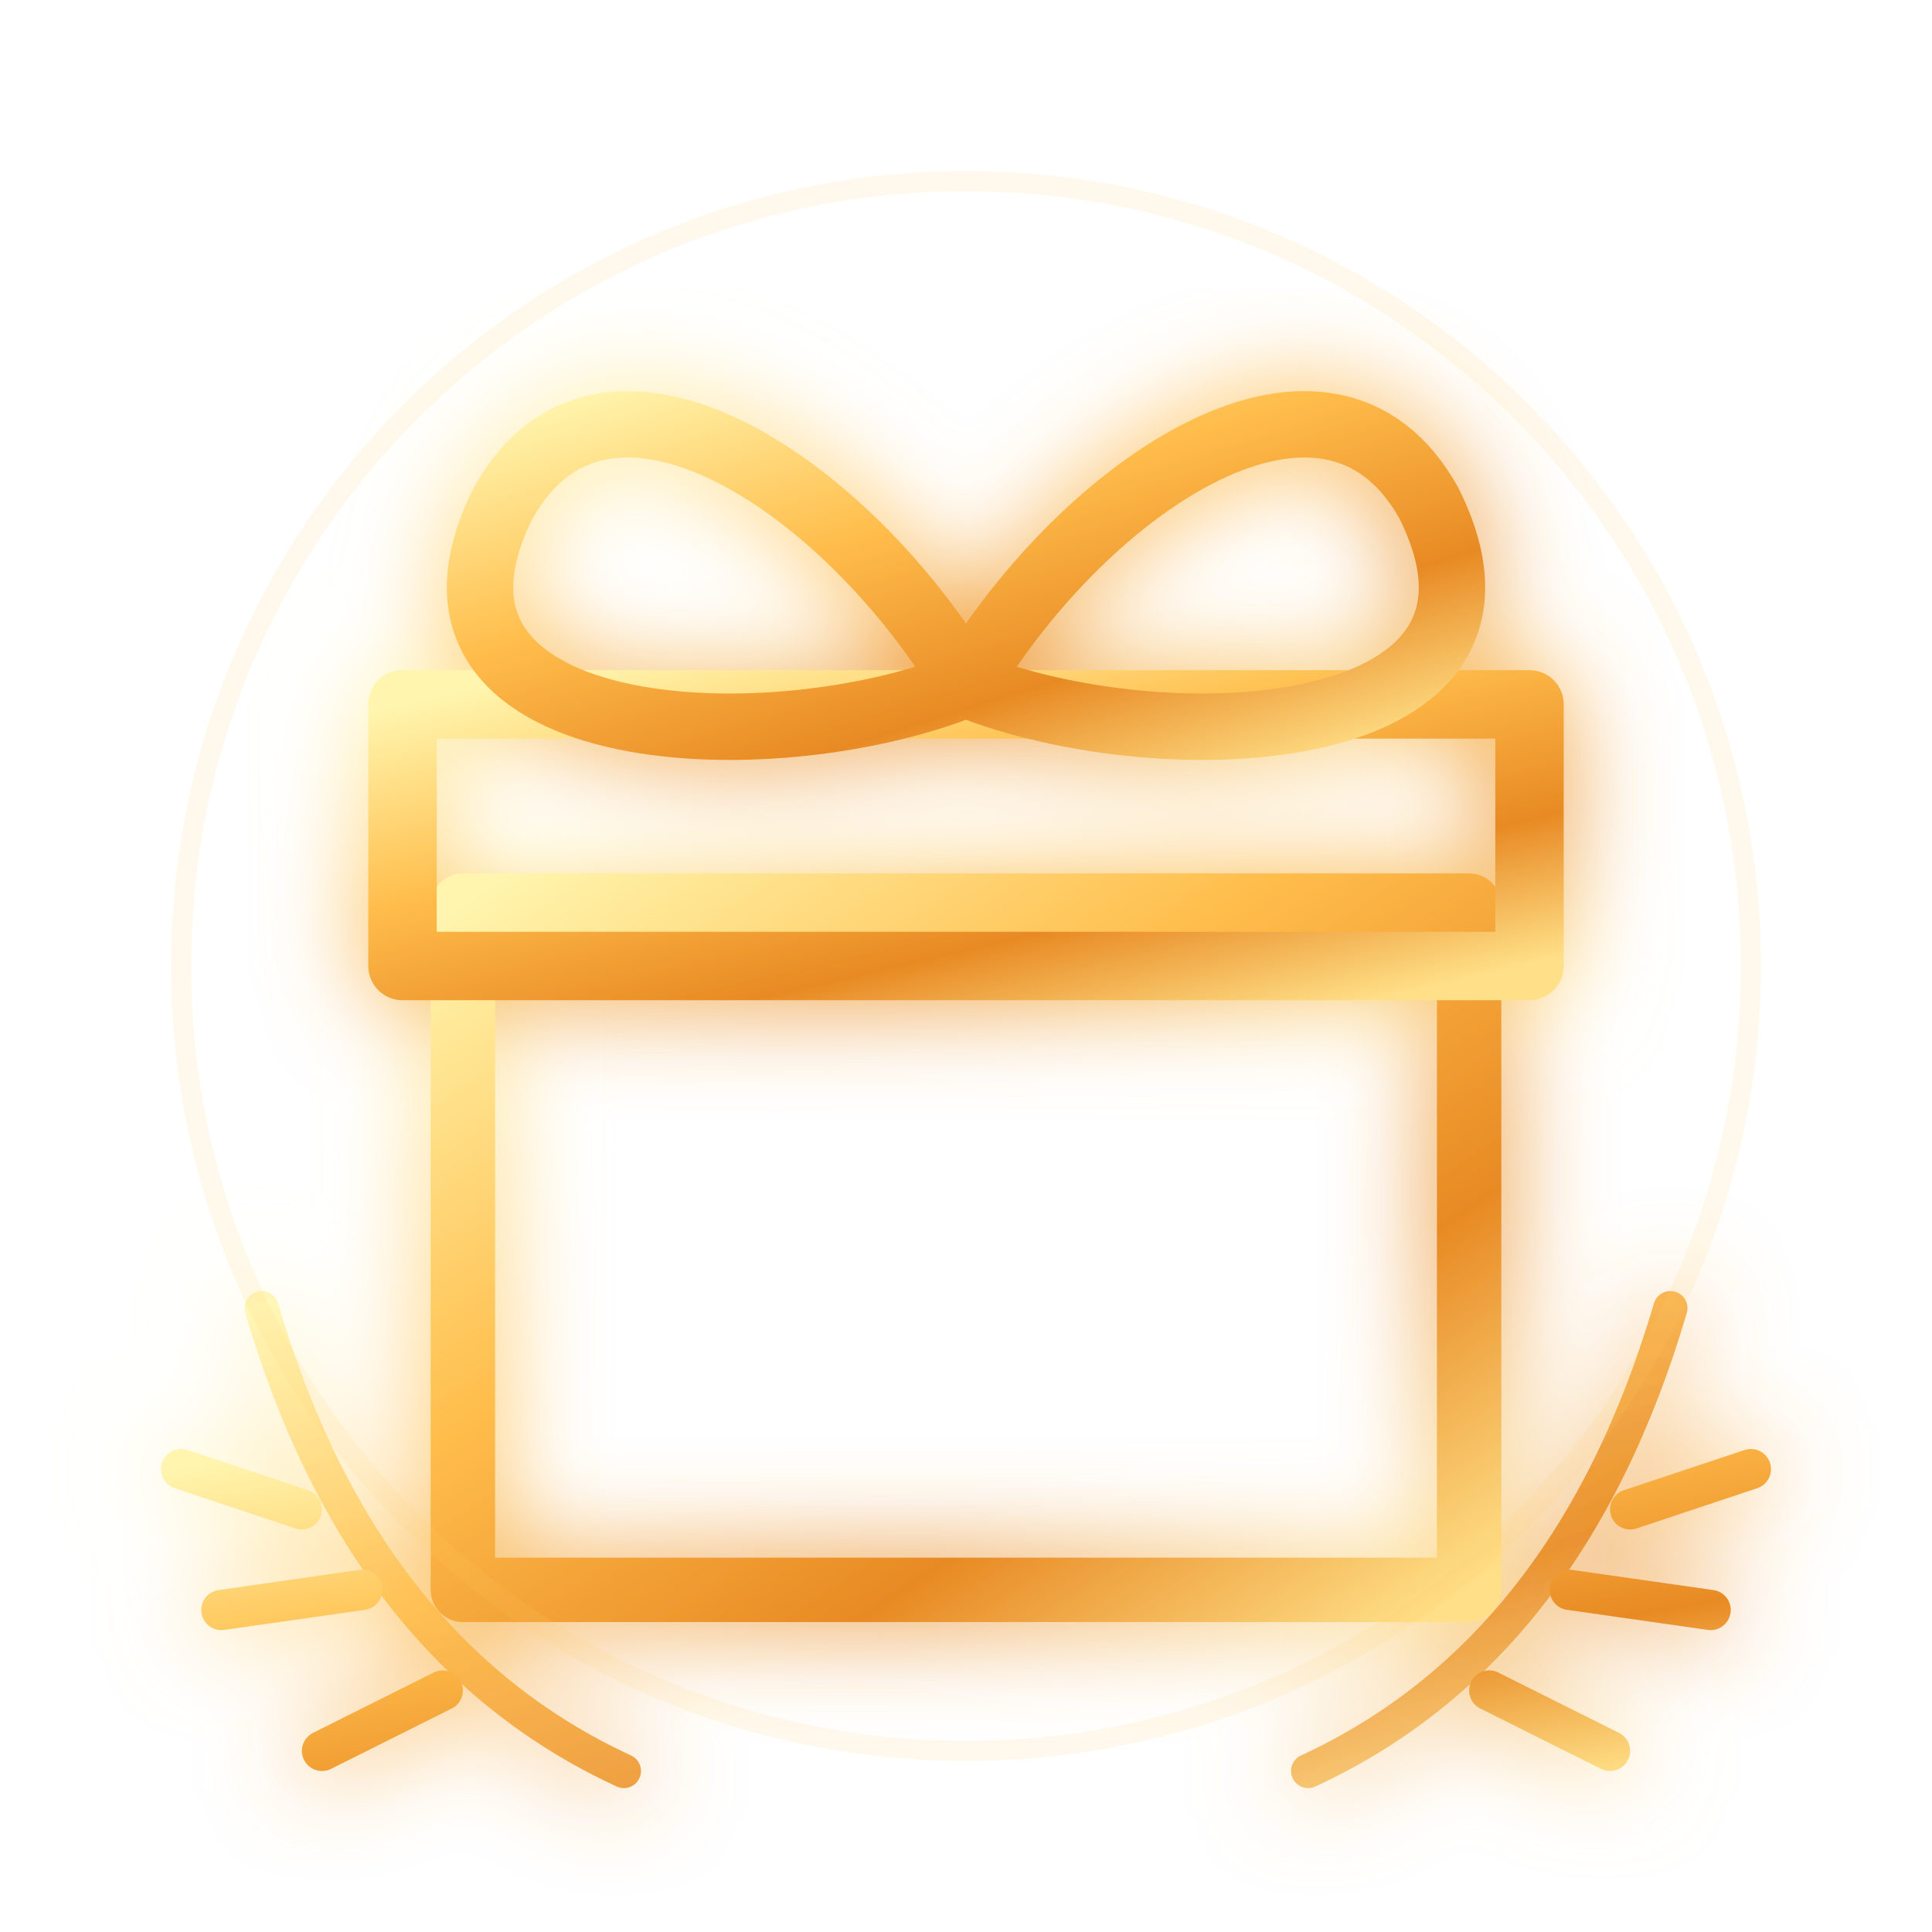
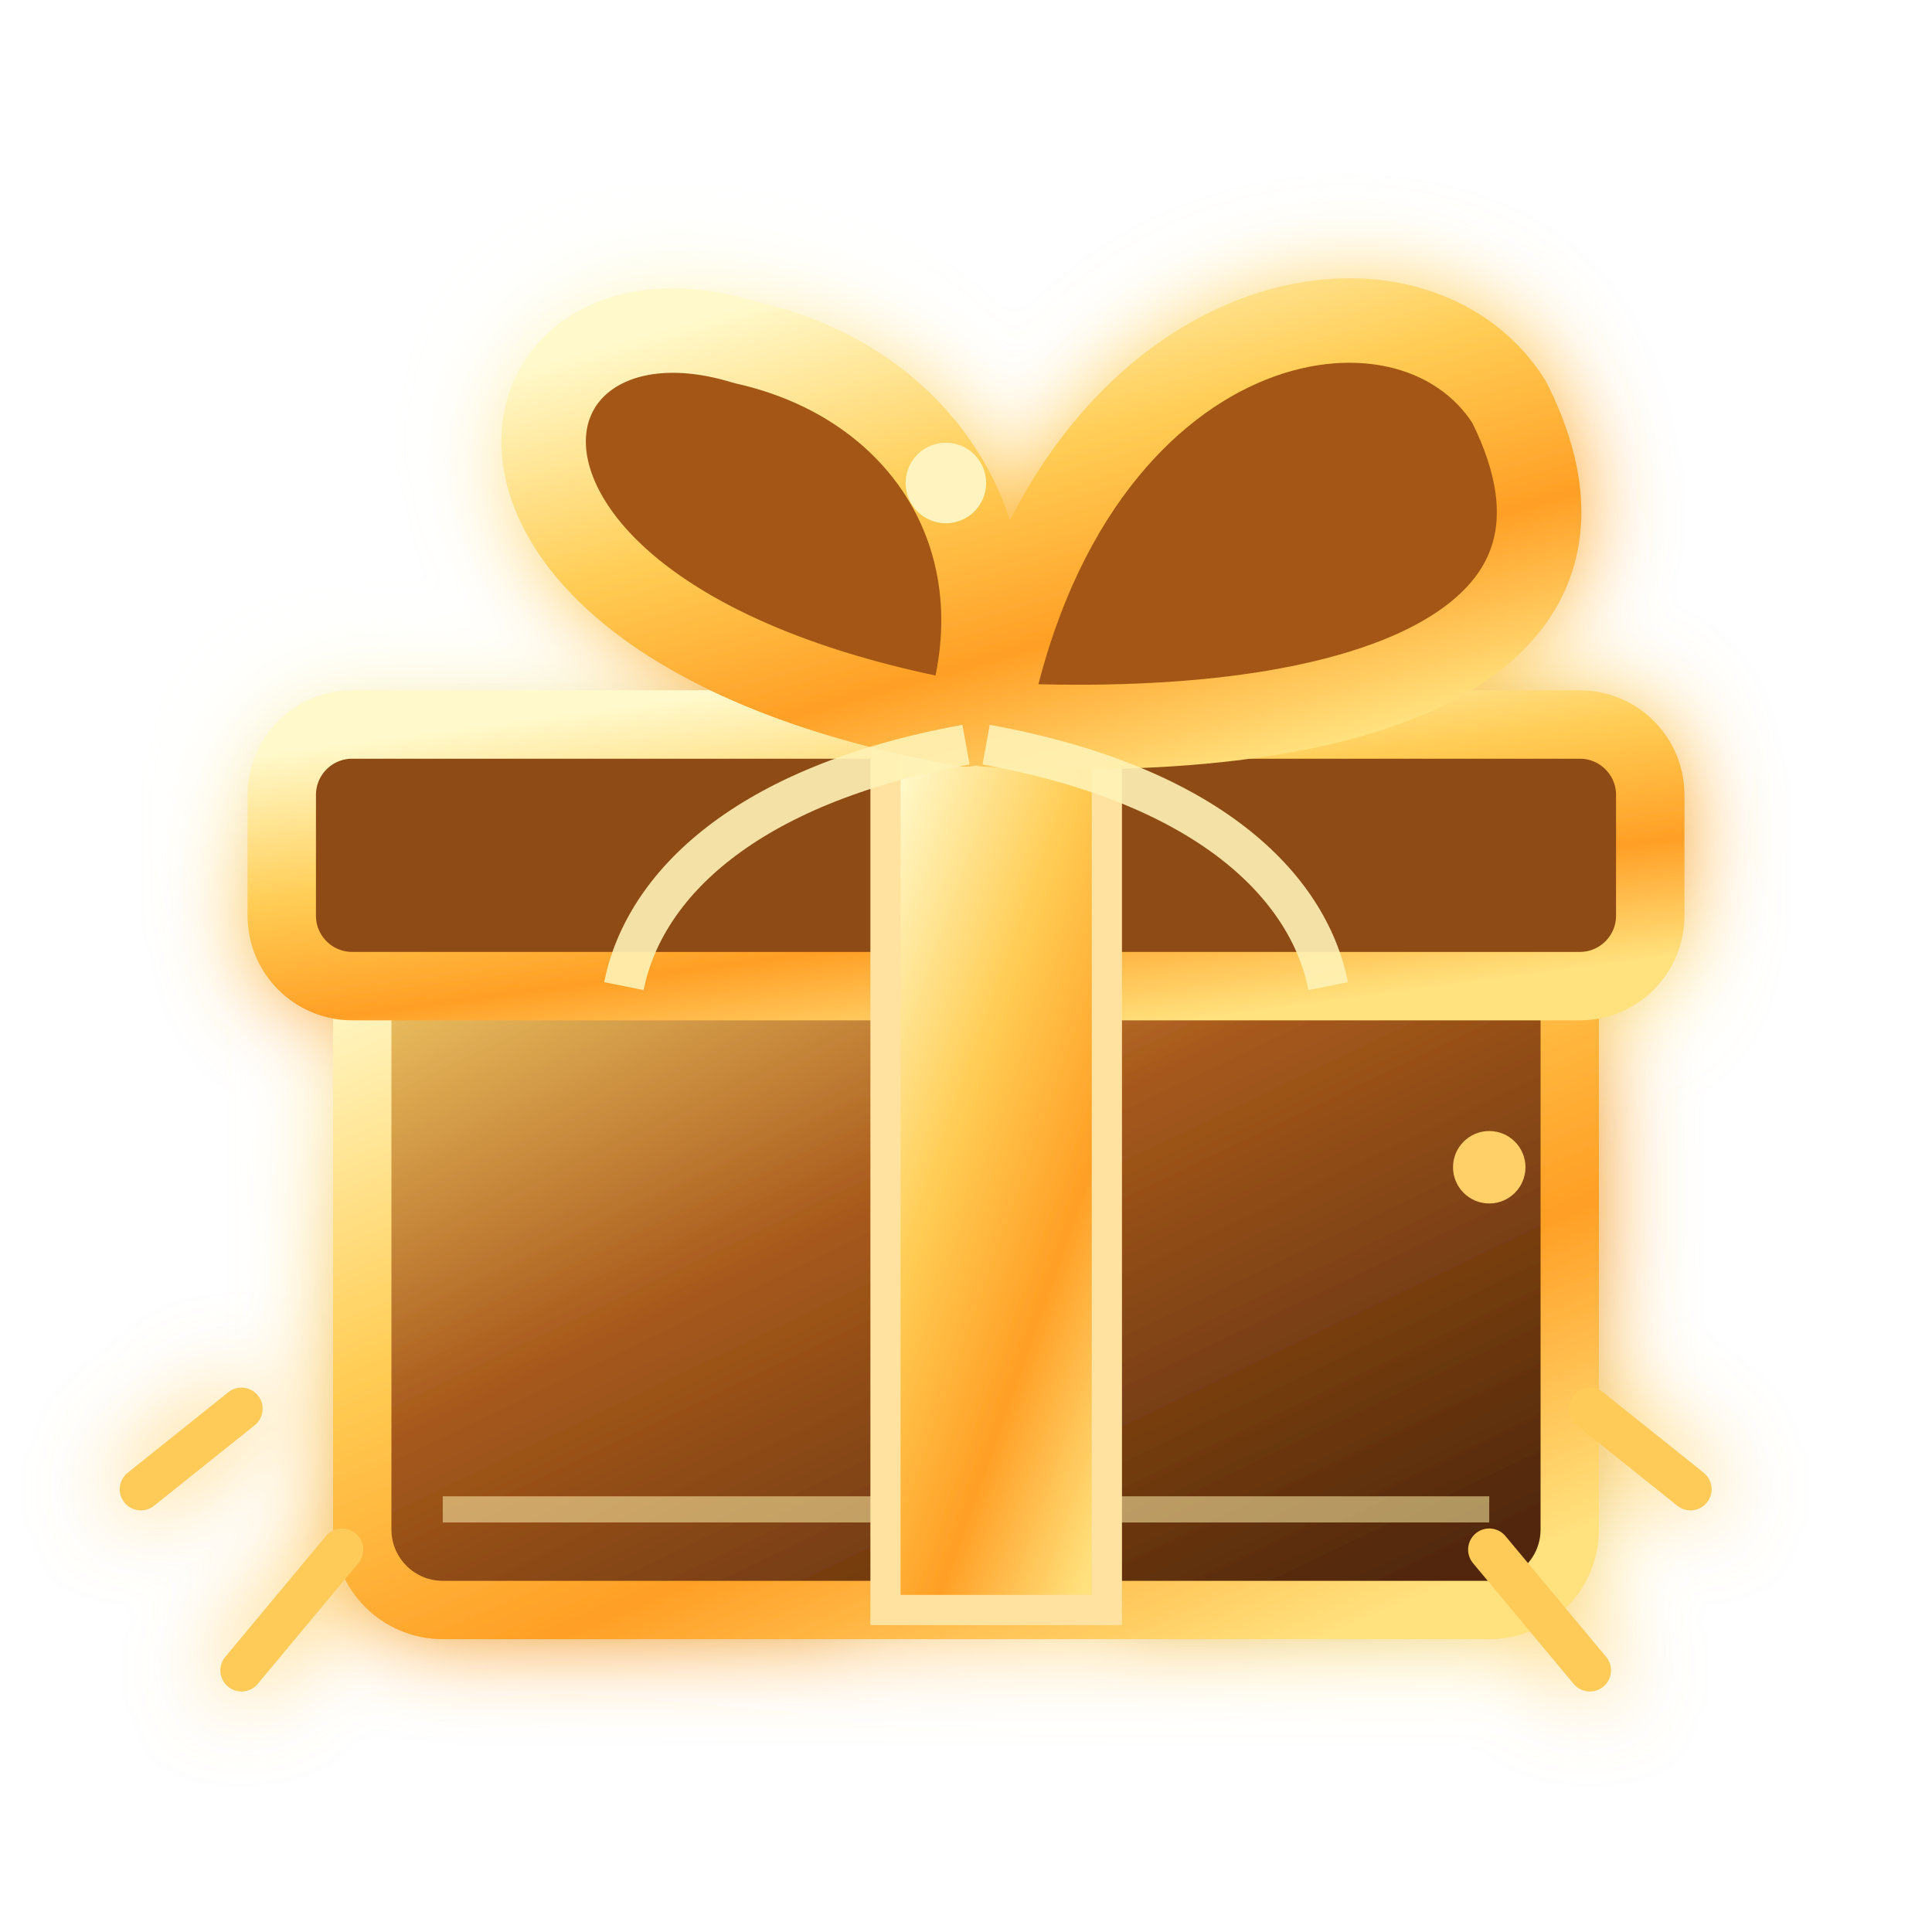
<svg xmlns="http://www.w3.org/2000/svg" viewBox="0 0 96 96">
  <defs>
-     <linearGradient id="g" x1="0" y1="0" x2="1" y2="1">
-       <stop stop-color="#fff5ae" />
-       <stop offset=".38" stop-color="#ffbd4b" />
-       <stop offset=".72" stop-color="#e88a24" />
-       <stop offset="1" stop-color="#ffe088" />
+     <linearGradient id="box" x1="0" y1="0" x2=".8" y2="1">
+       <stop stop-color="#ffdc73" />
+       <stop offset=".47" stop-color="#a85a1c" />
+       <stop offset="1" stop-color="#512809" />
    </linearGradient>
-     <filter id="gl">
-       <feGaussianBlur stdDeviation="2.5" result="b" />
+     <linearGradient id="gold" x1=".15" y1="0" x2=".85" y2="1">
+       <stop stop-color="#fff9cb" />
+       <stop offset=".38" stop-color="#ffcd55" />
+       <stop offset=".7" stop-color="#ff9f25" />
+       <stop offset="1" stop-color="#ffe17d" />
+     </linearGradient>
+     <filter id="glow" x="-50%" y="-50%" width="200%" height="200%">
+       <feGaussianBlur stdDeviation="2.2" result="blur" />
      <feMerge>
-         <feMergeNode in="b" />
+         <feMergeNode in="blur" />
        <feMergeNode in="SourceGraphic" />
      </feMerge>
    </filter>
  </defs>
-   <g fill="none" stroke="url(#g)" stroke-linecap="round" stroke-linejoin="round" filter="url(#gl)">
-     <path d="M23 45h50v34H23z" stroke-width="3.2" />
-     <path d="M20 35h56v13H20z" stroke-width="3.4" />
-     <path d="M48 36v43" stroke-width="3.1" />
-     <path d="M48 34c-6-10-18-18-23-9-6 12 13 13 23 9Zm0 0c6-10 18-18 23-9 6 12-13 13-23 9Z" stroke-width="3.3" />
-     <path d="M13 65q5 17 18 23M83 65q-5 17-18 23" stroke-width="1.7" opacity=".88" />
-     <path d="m15 75-6-2m9 6-7 1m11 4-6 3m65-12 6-2m-9 6 7 1m-11 4 6 3" stroke-width="2" />
+   <g filter="url(#glow)">
+     <rect x="18" y="44" width="60" height="36" rx="4" fill="url(#box)" stroke="url(#gold)" stroke-width="2.9" />
+     <path d="M18 48h60M22 75h52" fill="none" stroke="#fff0aa" stroke-opacity=".54" stroke-width="1.3" />
+     <rect x="14" y="36" width="68" height="13" rx="3.5" fill="#8e4b12" stroke="url(#gold)" stroke-width="3.4" />
+     <path d="M44 36V80h11V36" fill="url(#gold)" stroke="#ffe2a0" stroke-width="1.5" />
+     <path d="M48 36C20 31 24 13 37 17c9 2 14 10 11 19Zm1 0c4-21 21-24 26-16 6 12-7 17-26 16Z" fill="#a35713" stroke="url(#gold)" stroke-width="4.2" stroke-linejoin="round" />
+     <path d="M48 37c-11 2-16 7-17 12m18-12c11 2 16 7 17 12" stroke="#fff2b5" stroke-opacity=".9" stroke-width="2" fill="none" />
+     <path d="m12 70-5 4m10 3-5 6m67-13 5 4m-10 3 5 6" stroke="#ffcb59" stroke-width="2.1" stroke-linecap="round" />
  </g>
-   <circle cx="48" cy="48" r="39" fill="none" stroke="#ffcf68" stroke-opacity=".12" />
+   <circle cx="47" cy="24" r="2" fill="#fff4bf" />
+   <circle cx="74" cy="58" r="1.8" fill="#ffcf68" />
</svg>
